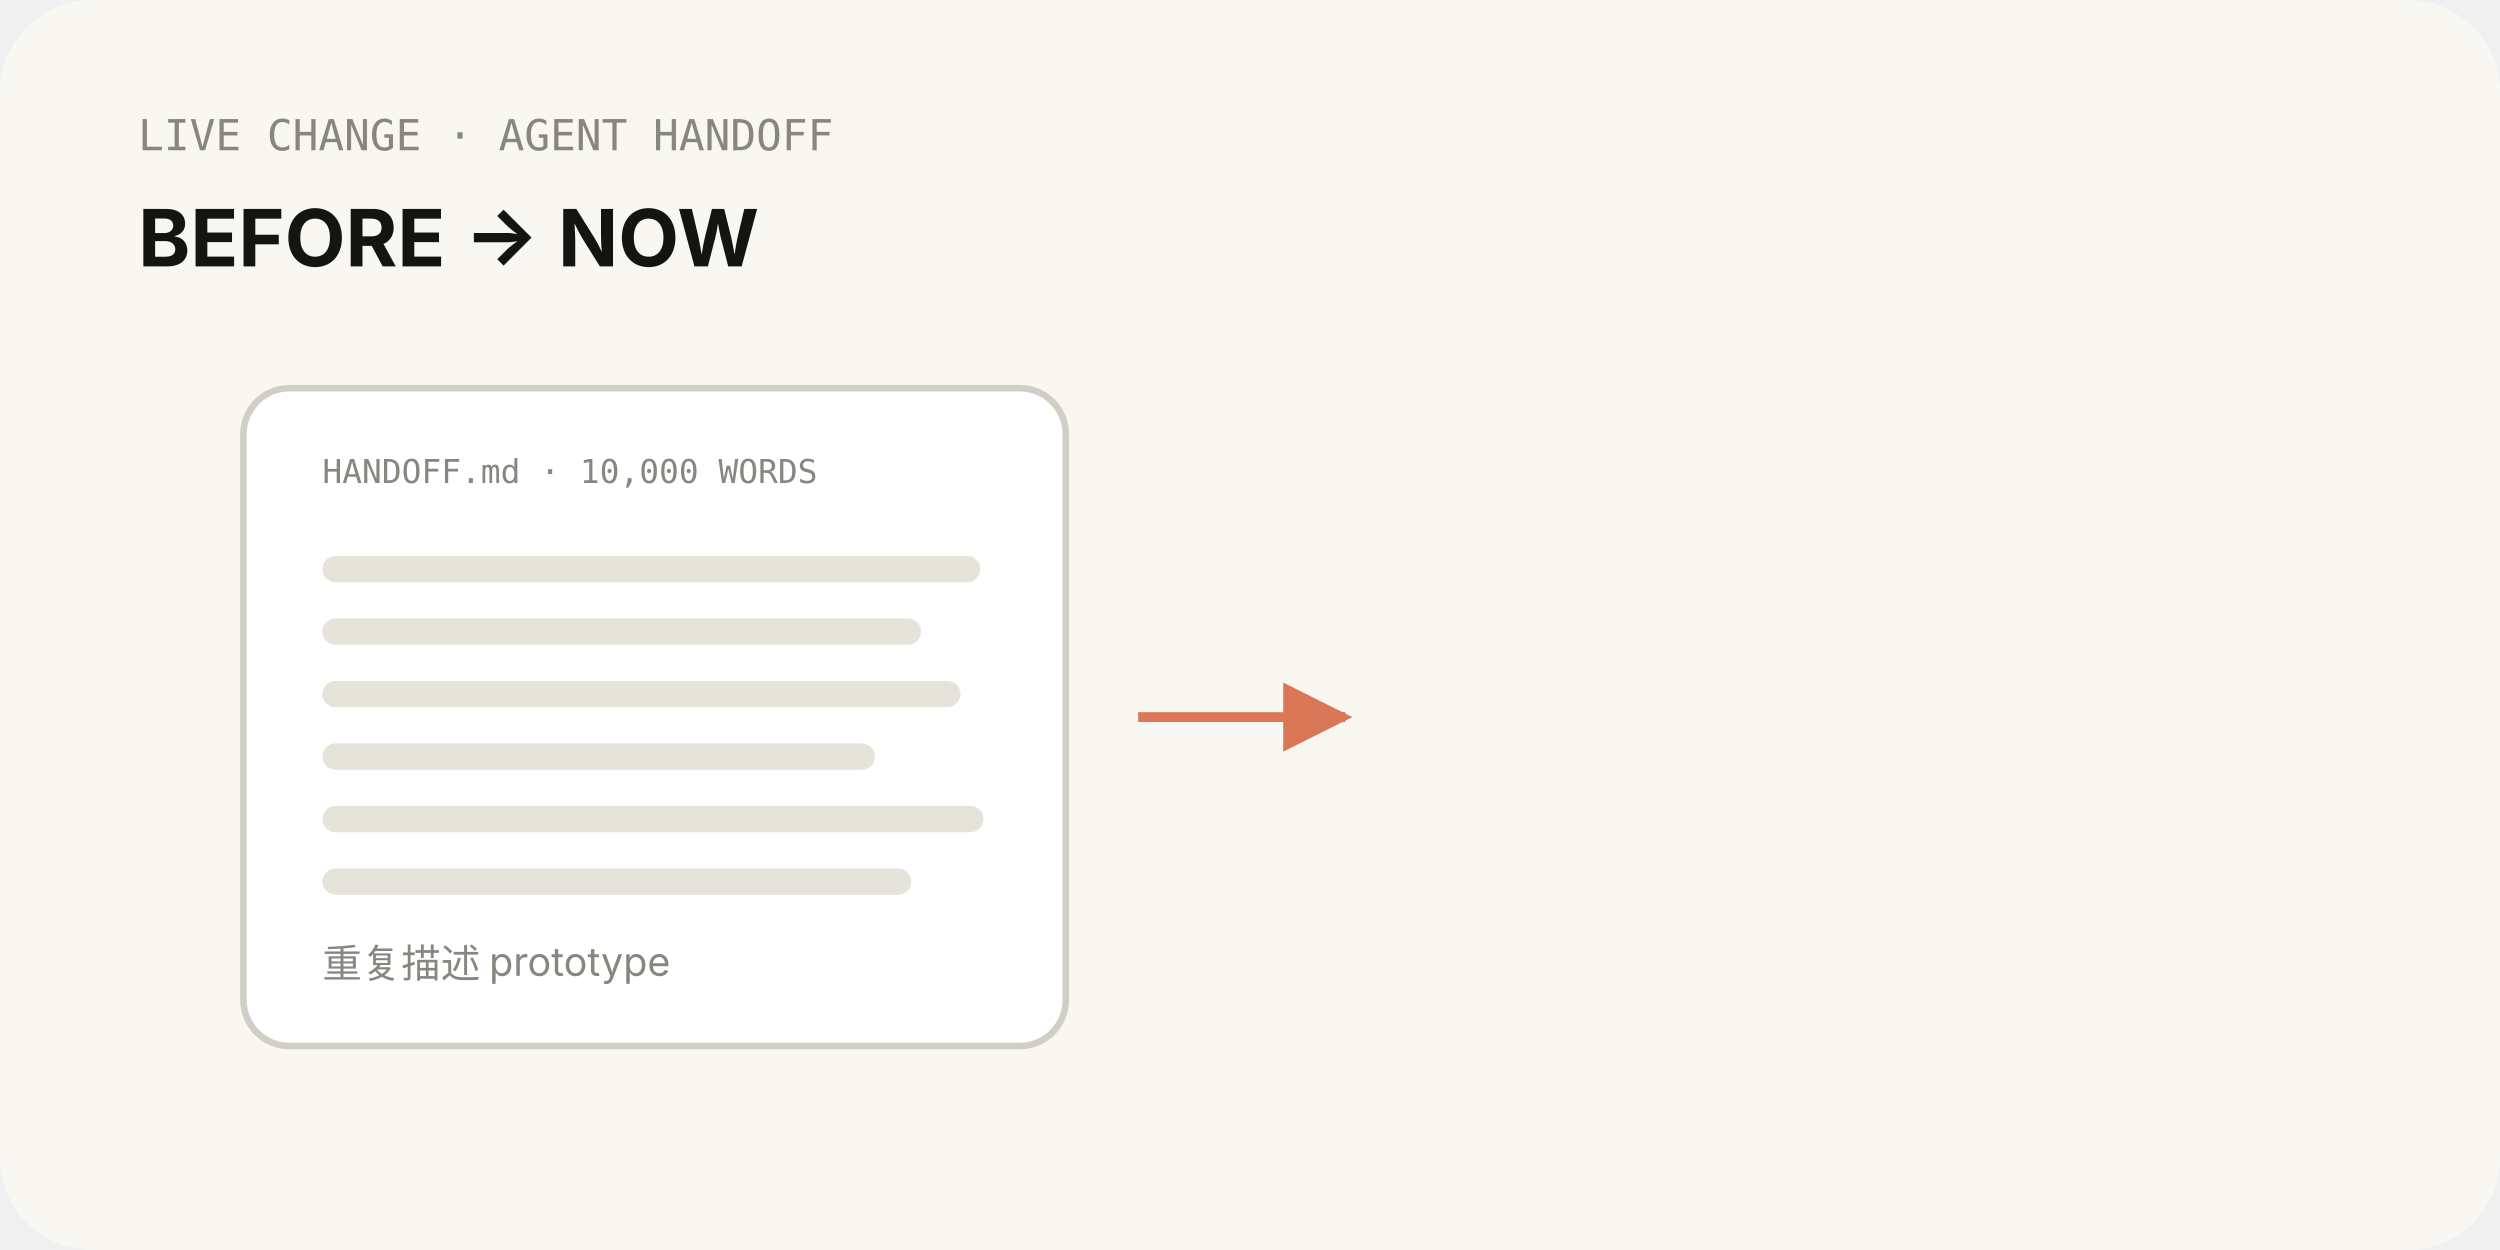
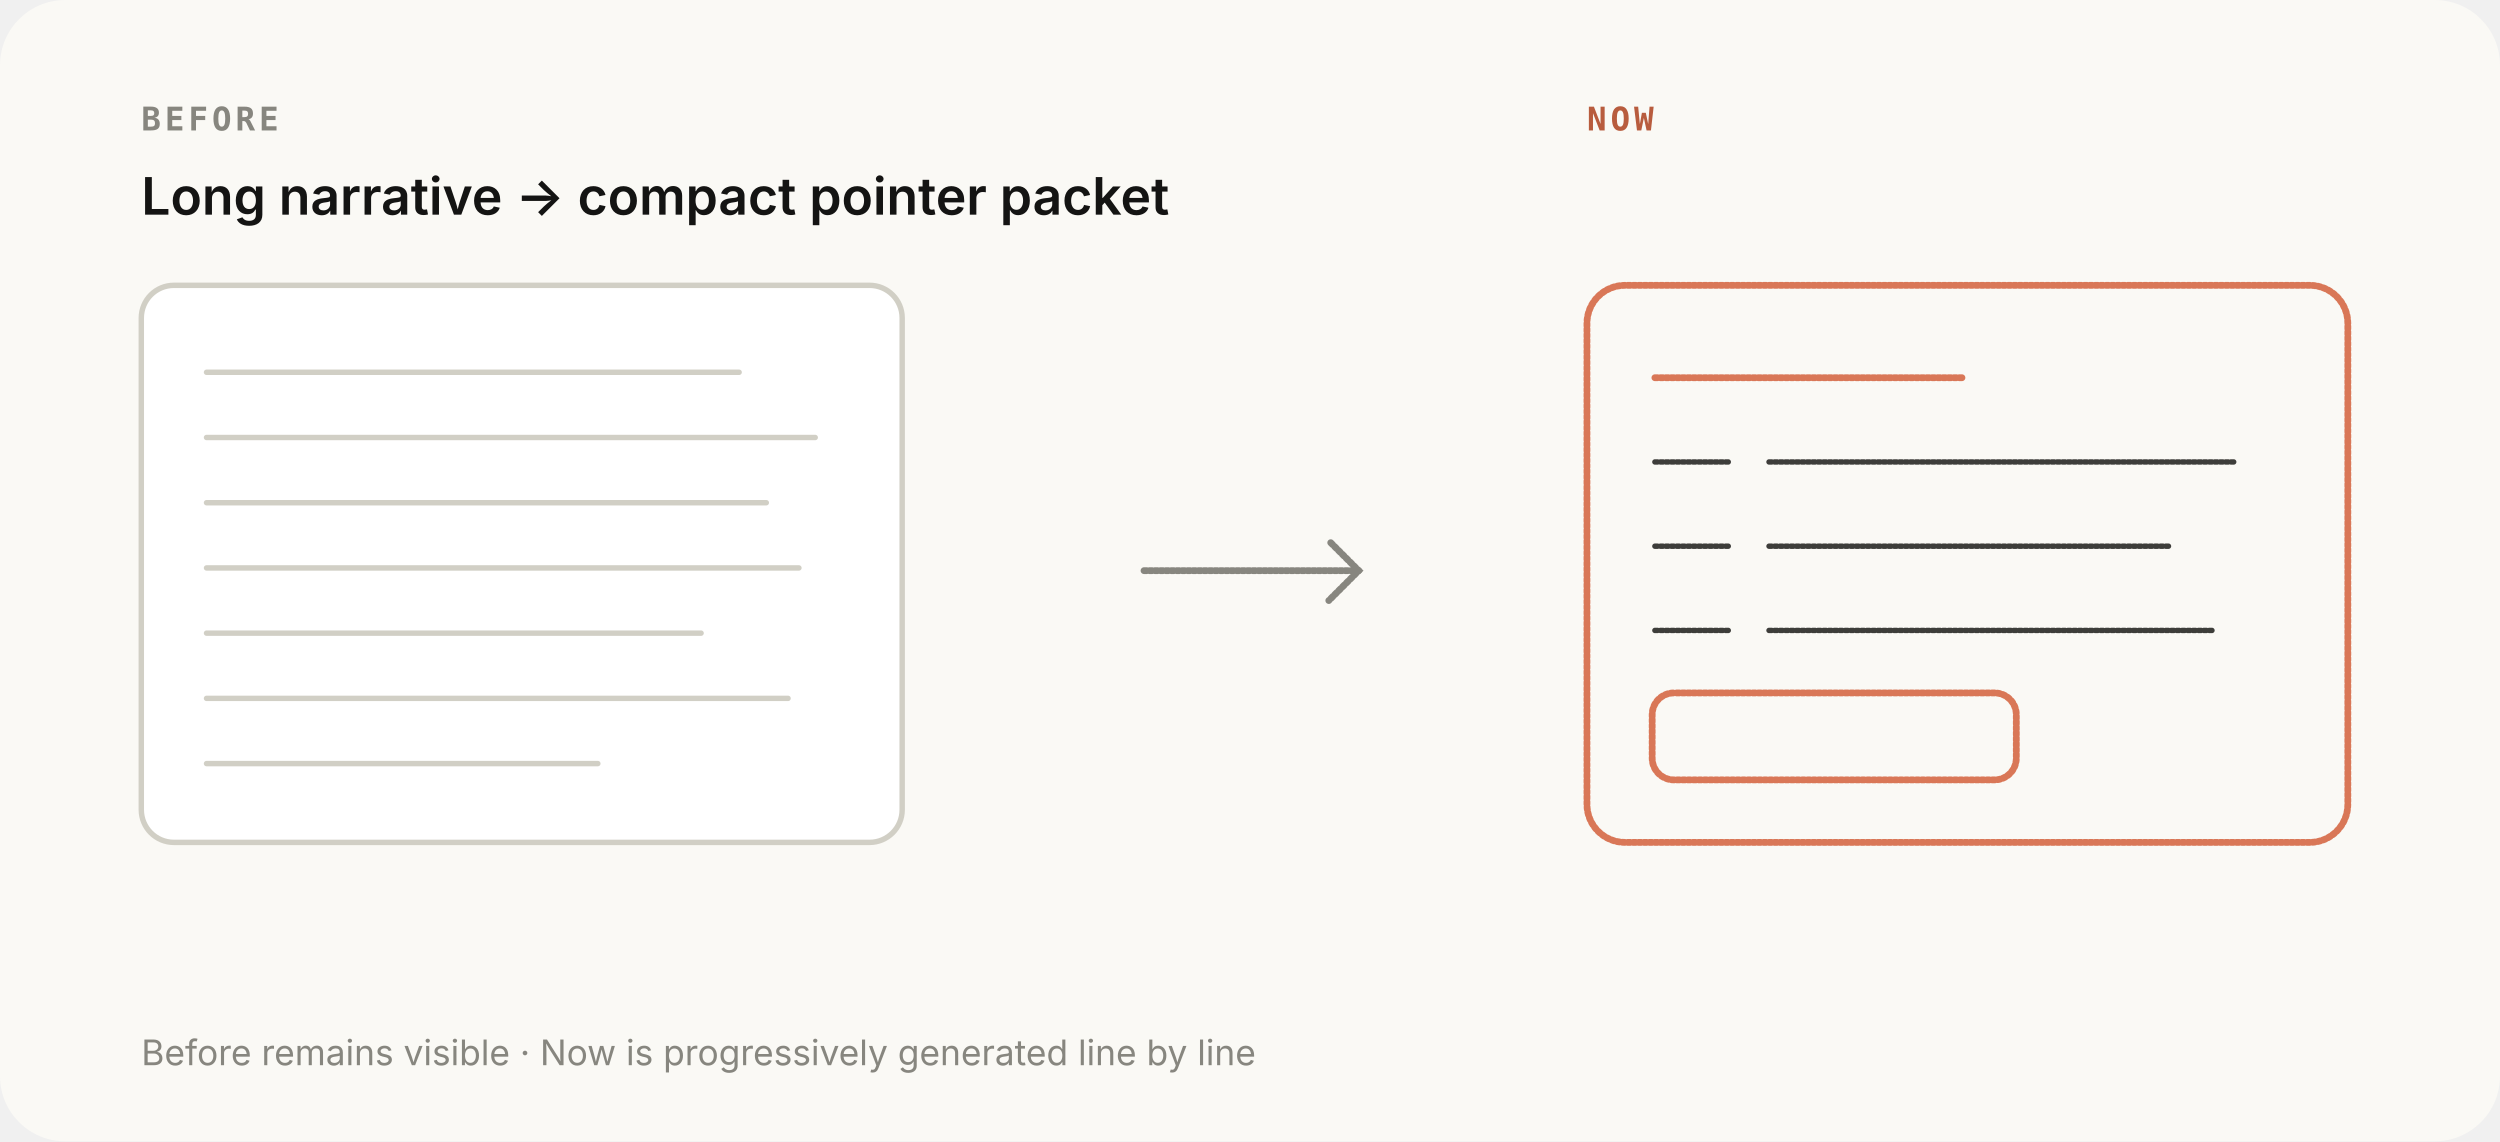
- <svg xmlns="http://www.w3.org/2000/svg" viewBox="0 0 760 380" role="img" aria-labelledby="t d">
+ <svg xmlns="http://www.w3.org/2000/svg" viewBox="0 0 920 420" role="img" aria-labelledby="t d">
  <style>
- .bg{fill:#F8F7F2}.paper{fill:#fff}.line{stroke:#D1CFC5;stroke-width:2}.muted{fill:#87867F}.ink{fill:#141413}.clay{fill:#D97757}.soft{fill:#E6E3DA}.accent{fill:#FBF0EC}.olive{fill:#788C5D}.mono{font-family:ui-monospace,SFMono-Regular,Menlo,monospace}.sans{font-family:system-ui,-apple-system,Segoe UI,sans-serif} text{dominant-baseline:middle}
- </style>
-   <defs>
-     <marker id="a" viewBox="0 0 10 10" refX="9" refY="5" markerWidth="7" markerHeight="7" orient="auto">
-       <path d="M0 0L10 5L0 10Z" fill="#D97757" />
-     </marker>
-   </defs>
-   <rect width="760" height="380" rx="28" class="bg" />
-   <text x="42" y="42" class="mono muted" font-size="13">LIVE CHANGE · AGENT HANDOFF</text>
-   <text x="42" y="72" class="sans ink" font-size="24" font-weight="650">BEFORE → NOW</text>
+     .bg{fill:#FAF9F5}.card{fill:#fff;stroke:#D1CFC5;stroke-width:2}.muted{fill:#87867F}.ink{fill:#141413}.clay{fill:#B85C3E}
+     .label{font:700 12px ui-monospace,SFMono-Regular,Menlo,monospace;letter-spacing:.12em}.title{font:600 19px system-ui,-apple-system,Segoe UI,sans-serif}
+     .body{font:13px system-ui,-apple-system,Segoe UI,sans-serif}.line{stroke:#3D3D3A;stroke-width:2;fill:none;stroke-linecap:round;stroke-linejoin:round}
+     .soft{stroke:#D1CFC5;stroke-width:2;fill:none;stroke-linecap:round;stroke-linejoin:round}
+     .now{stroke:#D97757}.fillNow{fill:#FBF0EC;stroke:#D97757;stroke-width:2}.fillSoft{fill:#fff;stroke:#D1CFC5;stroke-width:2}
+     .draw{fill:none;stroke:#D97757;stroke-width:2.5;stroke-linecap:round;stroke-linejoin:round;stroke-dasharray:1;stroke-dashoffset:1}
+     .drawSoft{fill:none;stroke:#3D3D3A;stroke-width:2;stroke-linecap:round;stroke-linejoin:round;stroke-dasharray:1;stroke-dashoffset:1}
+     .fade{opacity:0}.arrow{stroke:#87867F;stroke-width:2.5;fill:none;stroke-linecap:round;stroke-dasharray:1;stroke-dashoffset:1}
+     @media (prefers-reduced-motion:reduce){.draw,.drawSoft,.arrow{stroke-dashoffset:0}.fade{opacity:1}}
+   </style>
+   <rect class="bg" width="920" height="420" rx="24" />
+   <text x="52" y="48" class="label muted">BEFORE</text>
+   <text x="584" y="48" class="label clay">NOW</text>
+   <text x="52" y="79" class="title ink">Long narrative → compact pointer packet</text>
+   <g transform="translate(52 105)">
+     <rect x="0" y="0" width="280" height="205" rx="12" class="card" />
+     <path d="M24 32 H220 M24 56 H248 M24 80 H230 M24 104 H242 M24 128 H206 M24 152 H238 M24 176 H168" class="soft" />
+   </g>
  <g>
-     <rect x="74" y="118" width="250" height="200" rx="14" class="paper line" />
-     <text x="98" y="144" class="mono muted" font-size="10">HANDOFF.md · 10,000 WORDS</text>
-     <rect x="98" y="169" width="200" height="8" rx="4" class="soft" />
-     <rect x="98" y="188" width="182" height="8" rx="4" class="soft" />
-     <rect x="98" y="207" width="194" height="8" rx="4" class="soft" />
-     <rect x="98" y="226" width="168" height="8" rx="4" class="soft" />
-     <rect x="98" y="245" width="201" height="8" rx="4" class="soft" />
-     <rect x="98" y="264" width="179" height="8" rx="4" class="soft" />
-     <text x="98" y="293" class="sans muted" font-size="12">重复描述 prototype</text>
-     <animate attributeName="opacity" values="1;1;0;0" keyTimes="0;0.28;0.48;1" dur="5.5s" repeatCount="1" fill="freeze" />
+     <path class="arrow" pathLength="1" d="M420 210 H500">
+       <animate attributeName="stroke-dashoffset" from="1" to="0" dur=".6s" begin=".25s" fill="freeze" />
+     </path>
+     <path class="arrow" pathLength="1" d="M489 199 L500 210 L489 221">
+       <animate attributeName="stroke-dashoffset" from="1" to="0" dur=".35s" begin=".68s" fill="freeze" />
+     </path>
  </g>
-   <path d="M346 218H409" stroke="#D97757" stroke-width="3" marker-end="url(#a)" />
-   <g opacity="0">
-     <rect x="434" y="118" width="252" height="200" rx="18" fill="#fff" stroke="#D97757" stroke-width="2" />
-     <text x="458" y="144" class="mono clay" font-size="10">HANDOFF · SMALL INDEX</text>
-     <rect x="458" y="166" width="204" height="28" rx="9" fill="#FBF0EC" />
-     <text x="472" y="180" class="sans ink" font-size="11">① Human decision</text>
-     <rect x="458" y="202" width="204" height="28" rx="9" fill="#F0EEE6" />
-     <text x="472" y="216" class="sans ink" font-size="11">② Prototype URL + commit</text>
-     <rect x="458" y="238" width="204" height="28" rx="9" fill="#F0EEE6" />
-     <text x="472" y="252" class="sans ink" font-size="11">③ Screens + Flows</text>
-     <rect x="458" y="274" width="204" height="28" rx="9" fill="#F3F6EE" />
-     <text x="472" y="288" class="sans ink" font-size="11">④ Acceptance evidence</text>
-     <animate attributeName="opacity" values="0;0;1;1" keyTimes="0;0.28;0.52;1" dur="5.5s" repeatCount="1" fill="freeze" />
+   <g transform="translate(584 105)">
+     <rect x="0" y="0" width="280" height="205" rx="14" class="draw" pathLength="1">
+       <animate attributeName="stroke-dashoffset" from="1" to="0" dur=".6s" begin="1s" fill="freeze" />
+     </rect>
+     <path d="M24 34 H138" class="draw" pathLength="1">
+       <animate attributeName="stroke-dashoffset" from="1" to="0" dur=".3s" begin="1.55s" fill="freeze" />
+     </path>
+     <path d="M24 65 H52" class="drawSoft" pathLength="1">
+       <animate attributeName="stroke-dashoffset" from="1" to="0" dur=".18s" begin="1.82s" fill="freeze" />
+     </path>
+     <path d="M66 65 H238" class="drawSoft" pathLength="1">
+       <animate attributeName="stroke-dashoffset" from="1" to="0" dur=".38s" begin="1.95s" fill="freeze" />
+     </path>
+     <path d="M24 96 H52" class="drawSoft" pathLength="1">
+       <animate attributeName="stroke-dashoffset" from="1" to="0" dur=".18s" begin="2.25s" fill="freeze" />
+     </path>
+     <path d="M66 96 H214" class="drawSoft" pathLength="1">
+       <animate attributeName="stroke-dashoffset" from="1" to="0" dur=".38s" begin="2.38s" fill="freeze" />
+     </path>
+     <path d="M24 127 H52" class="drawSoft" pathLength="1">
+       <animate attributeName="stroke-dashoffset" from="1" to="0" dur=".18s" begin="2.68s" fill="freeze" />
+     </path>
+     <path d="M66 127 H230" class="drawSoft" pathLength="1">
+       <animate attributeName="stroke-dashoffset" from="1" to="0" dur=".38s" begin="2.82s" fill="freeze" />
+     </path>
+     <rect x="24" y="150" width="134" height="32" rx="8" class="draw" pathLength="1">
+       <animate attributeName="stroke-dashoffset" from="1" to="0" dur=".4s" begin="3.12s" fill="freeze" />
+     </rect>
+     <text x="91" y="171" text-anchor="middle" class="body clay fade">Primary Source ↗<animate attributeName="opacity" from="0" to="1" dur=".25s" begin="3.48s" fill="freeze" />
+     </text>
  </g>
+   <text x="52" y="392" class="body muted">Before remains visible · Now is progressively generated line by line</text>
</svg>
